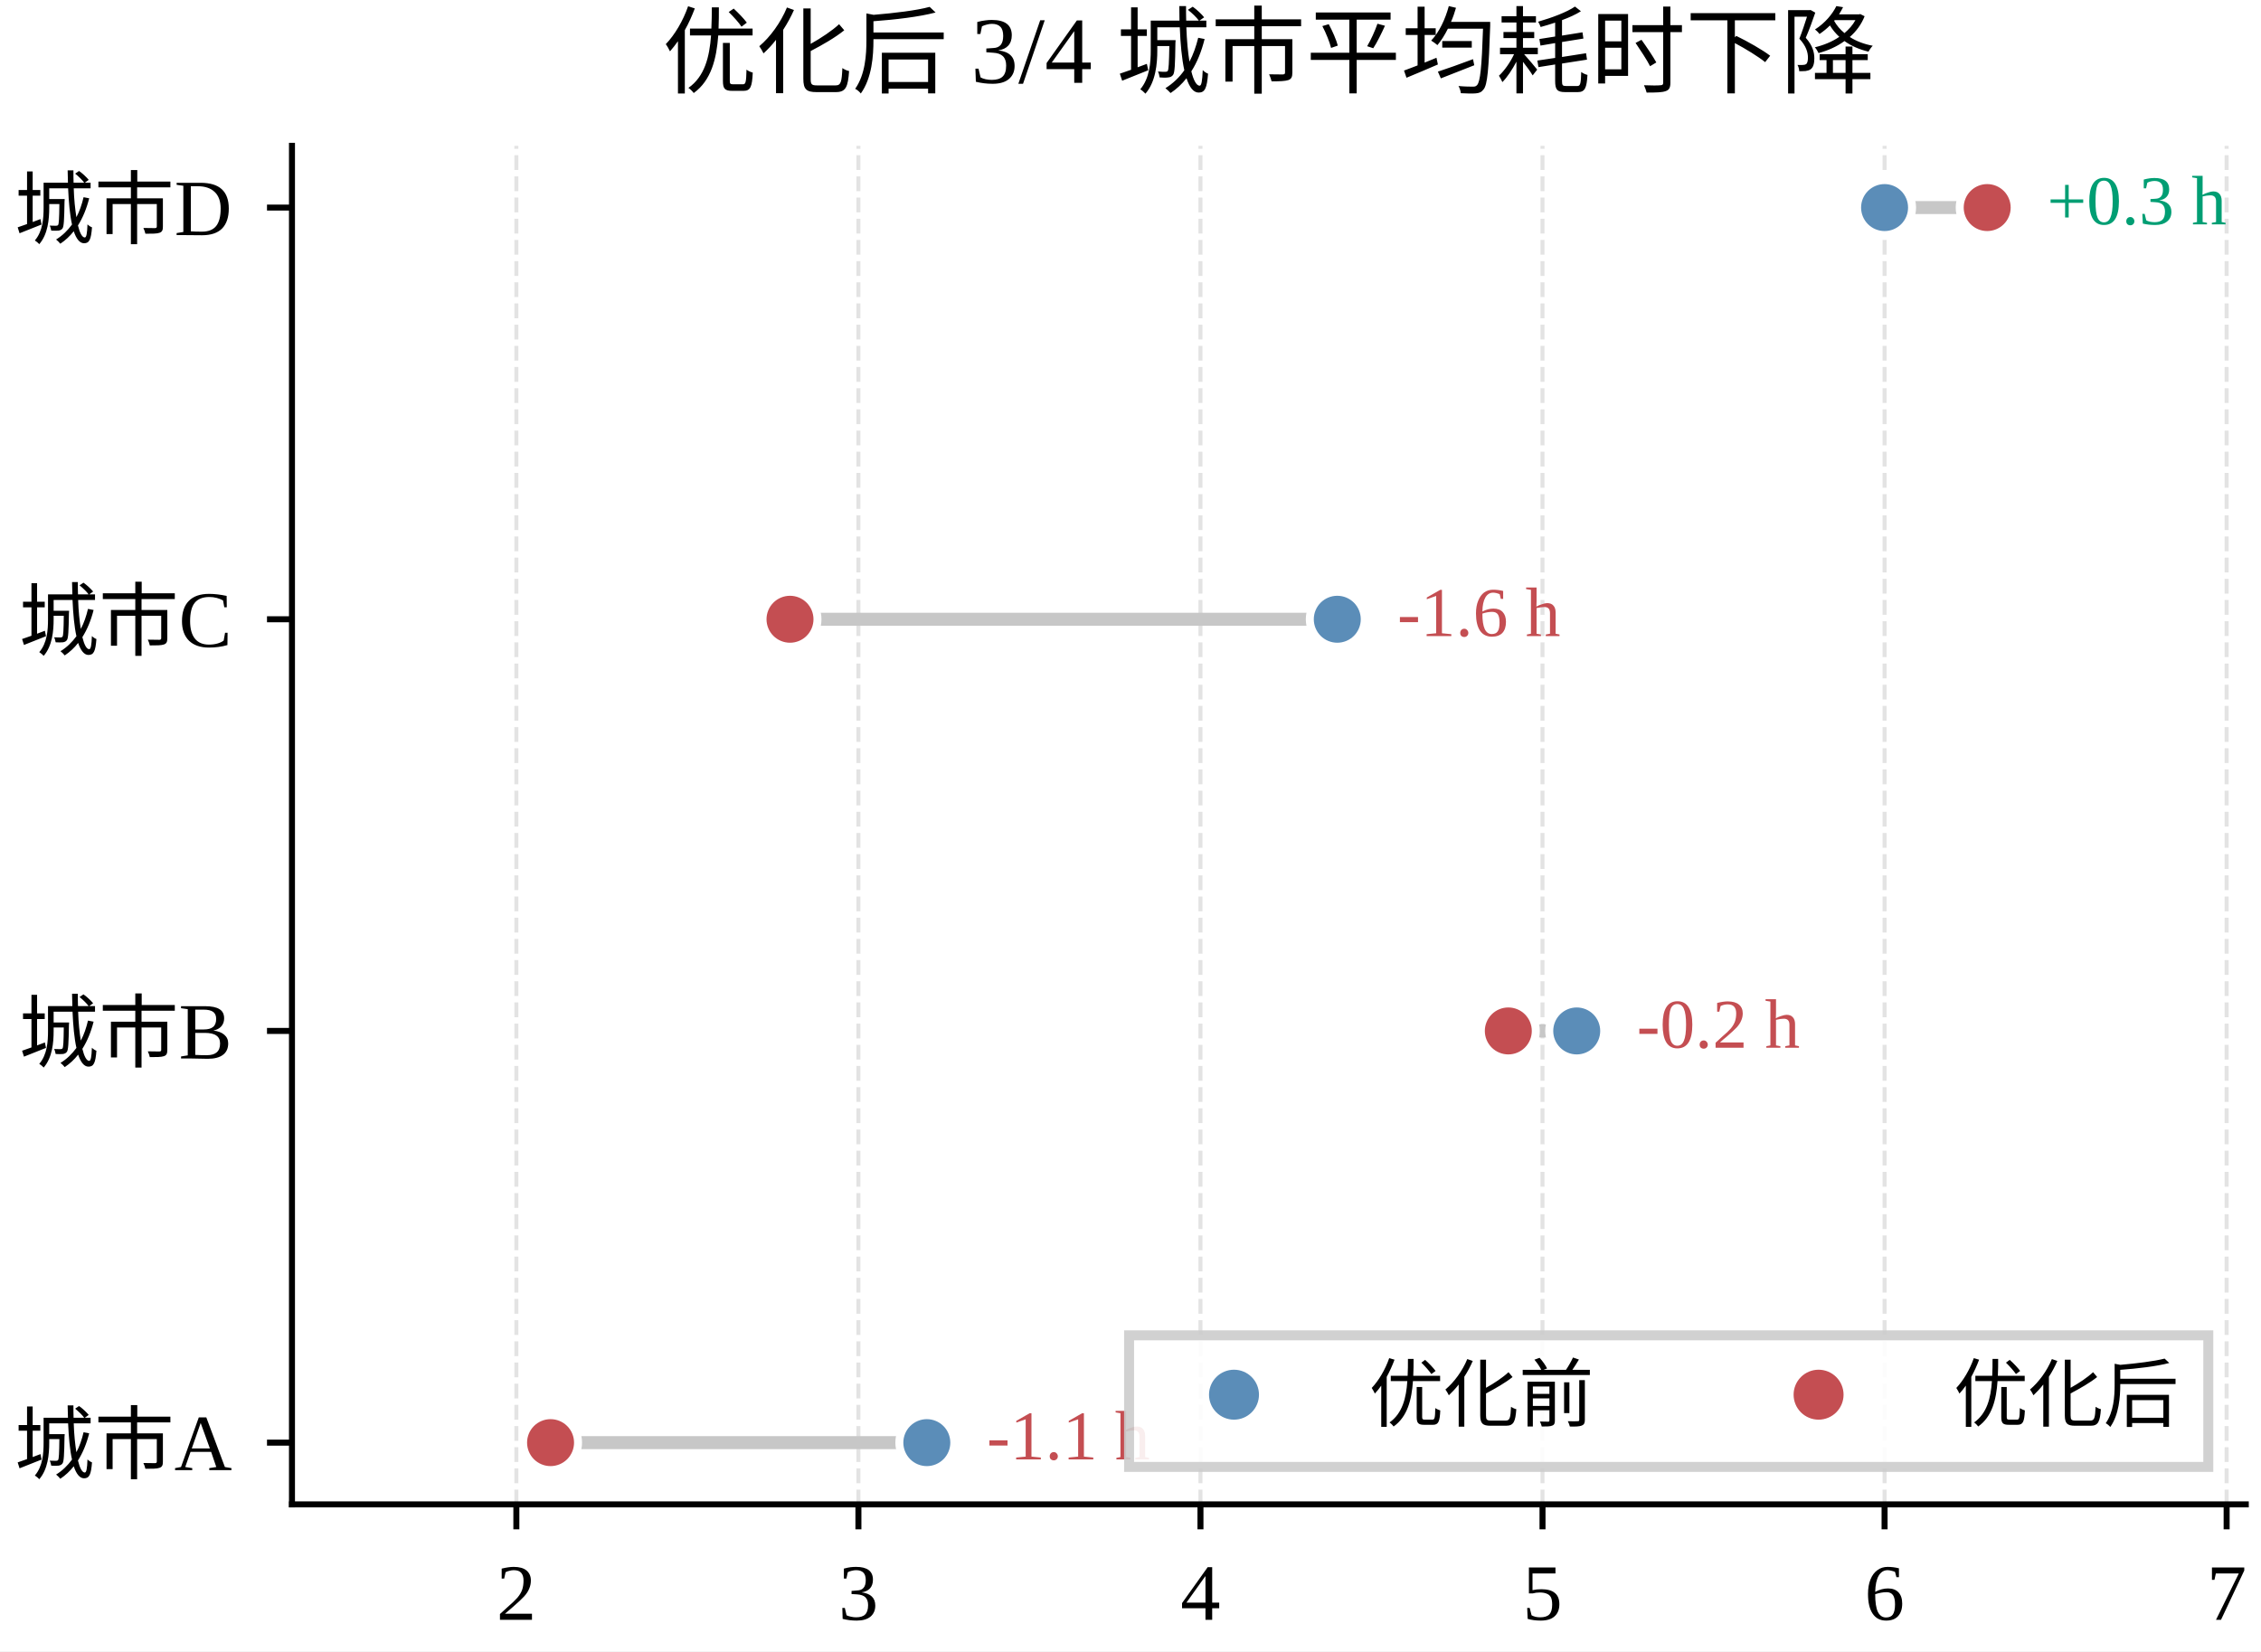
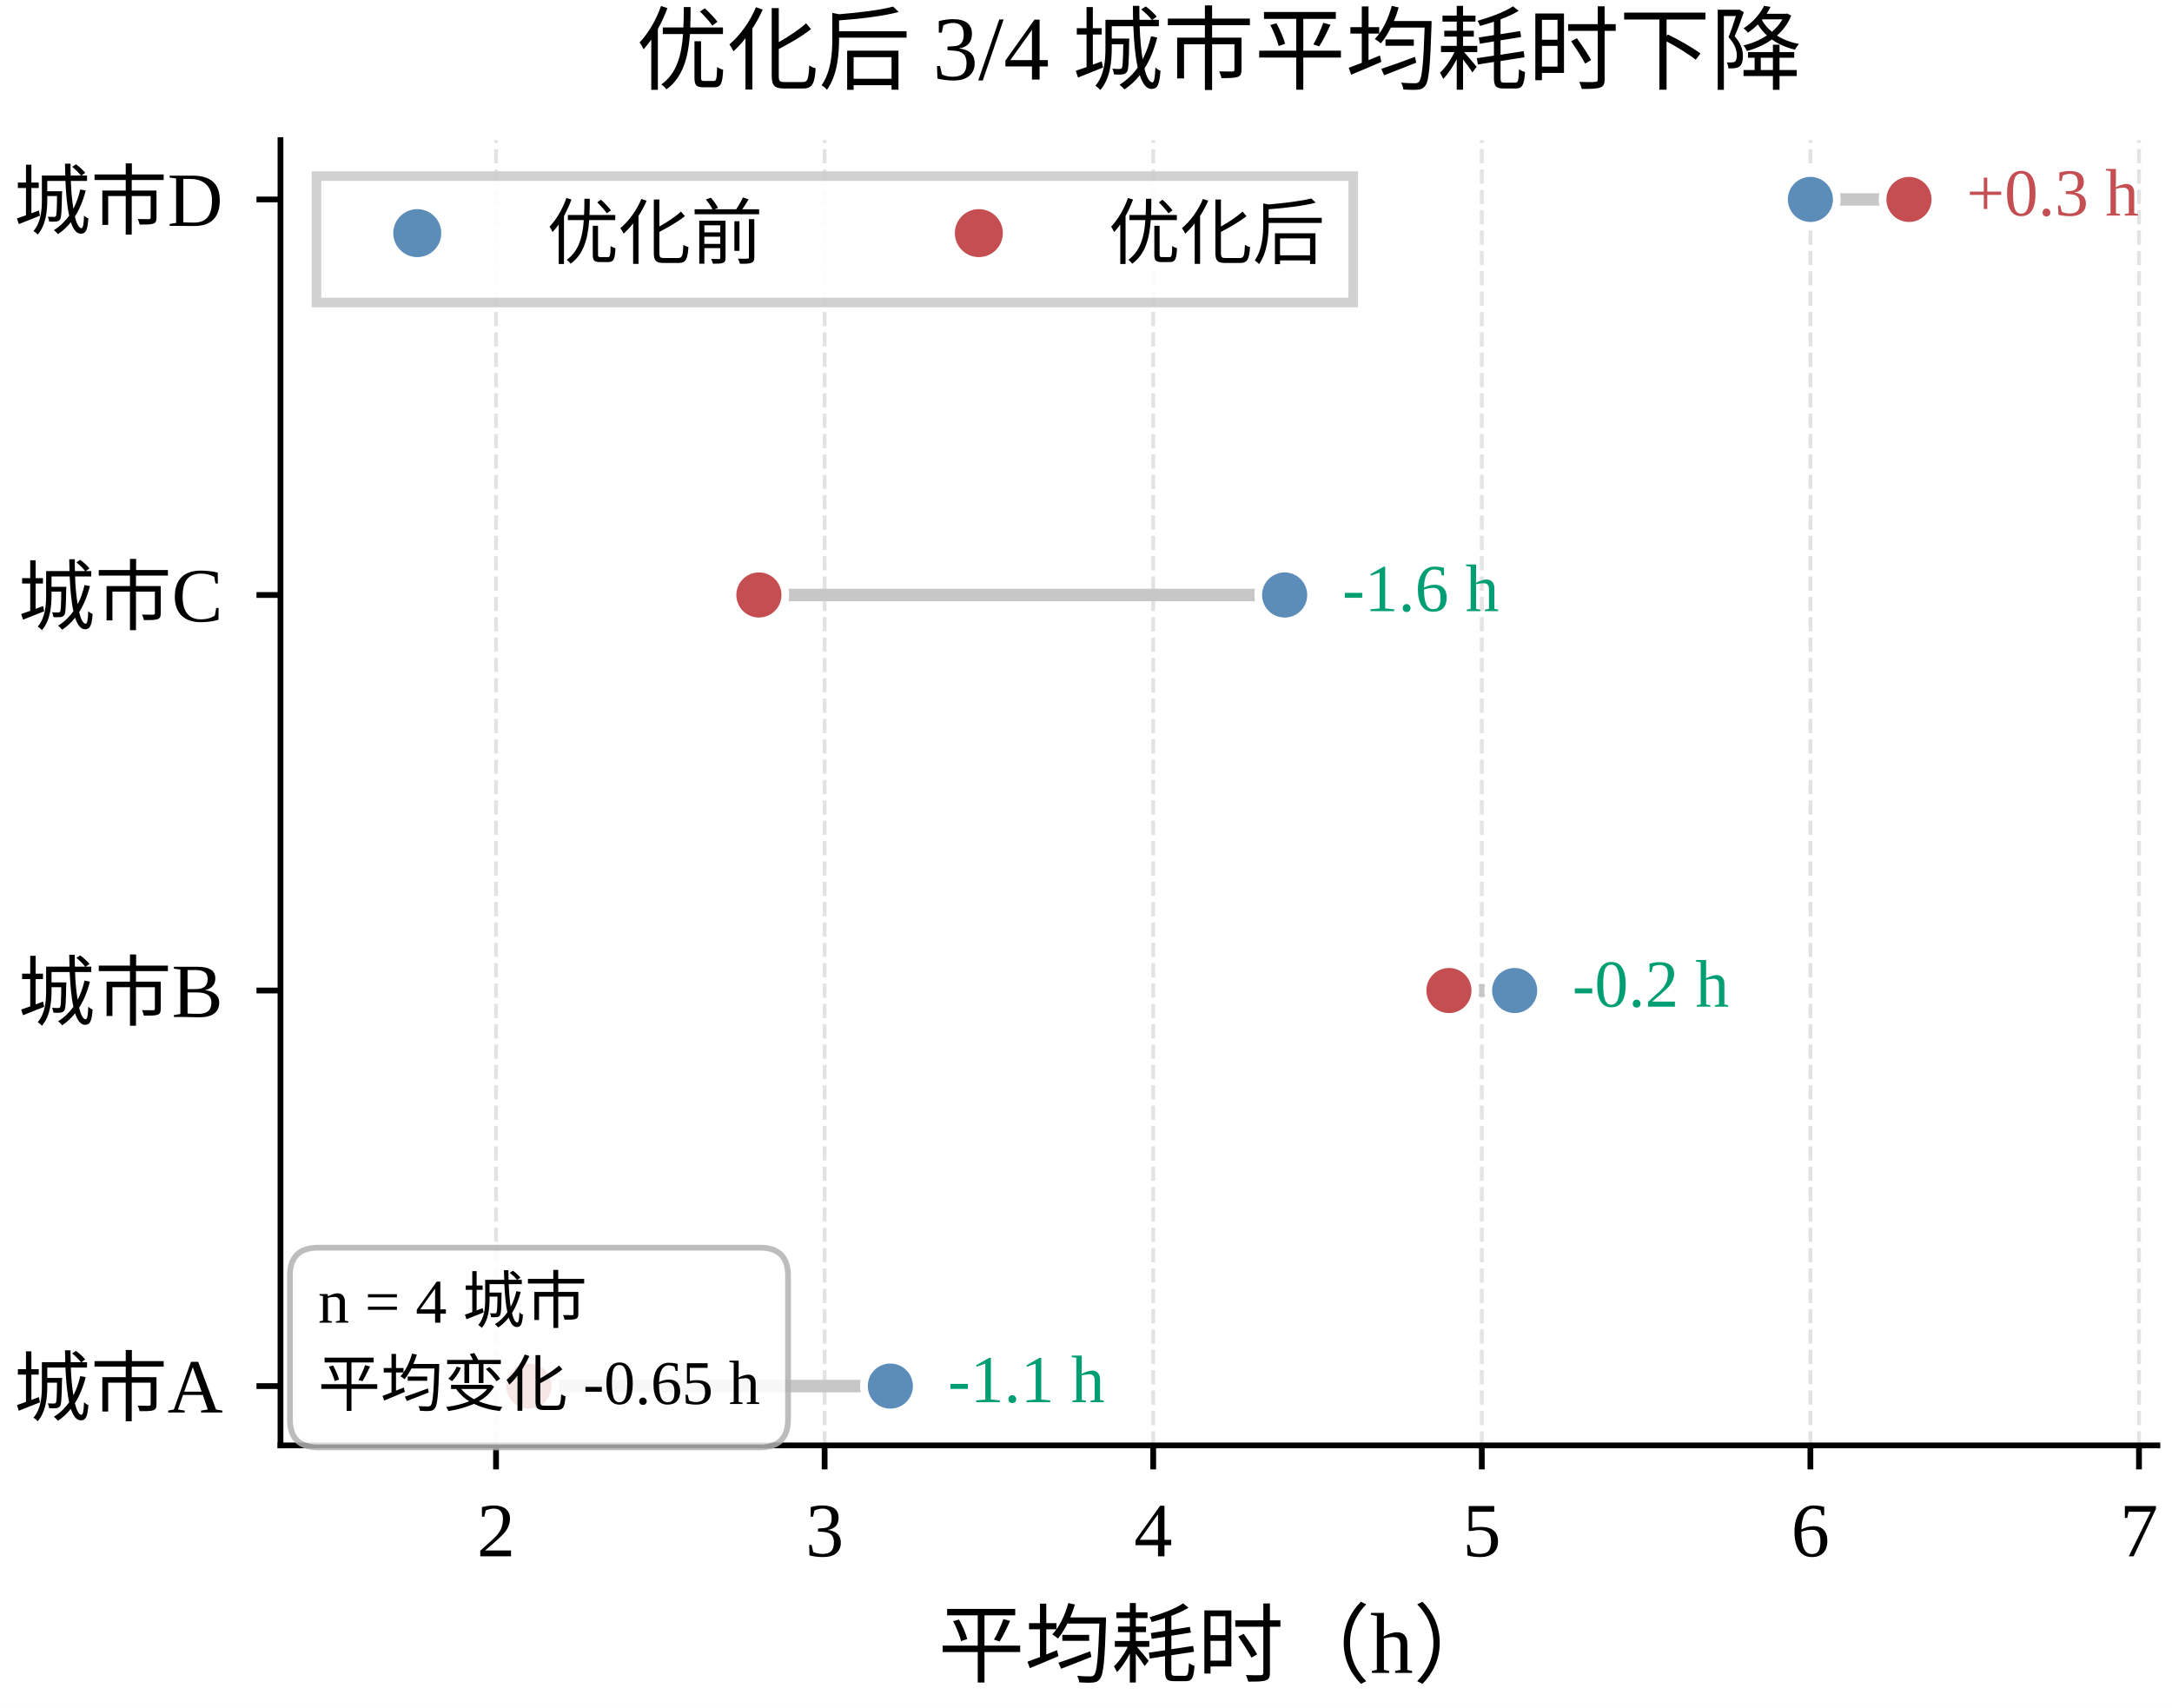
- <svg xmlns="http://www.w3.org/2000/svg" xmlns:xlink="http://www.w3.org/1999/xlink" width="226.26pt" height="165.282pt" viewBox="0 0 226.26 165.282" version="1.1">
+ <svg xmlns="http://www.w3.org/2000/svg" xmlns:xlink="http://www.w3.org/1999/xlink" width="226.26pt" height="177.922pt" viewBox="0 0 226.26 177.922" version="1.1">
  <defs>
    <style type="text/css">*{stroke-linejoin: round; stroke-linecap: butt}</style>
  </defs>
  <g id="figure_1">
    <g id="patch_1">
-       <path d="M 0 165.282  L 226.26 165.282  L 226.26 0  L 0 0  z " style="fill: #ffffff" />
+       <path d="M 0 177.922  L 226.26 177.922  L 226.26 0  L 0 0  z " style="fill: #ffffff" />
    </g>
    <g id="axes_1">
      <g id="patch_2">
        <path d="M 29.218 150.575  L 224.737 150.575  L 224.737 14.595  L 29.218 14.595  z " style="fill: #ffffff" />
      </g>
      <g id="matplotlib.axis_1">
        <g id="xtick_1">
          <g id="line2d_1">
-             <path d="M 51.672 150.575  L 51.672 14.595  " clip-path="url(#p9e3d8fab8c)" style="fill: none; stroke-dasharray: 1.48,0.64; stroke-dashoffset: 0; stroke: #b0b0b0; stroke-opacity: 0.35; stroke-width: 0.4" />
+             <path d="M 51.672 150.575  L 51.672 14.595  " clip-path="url(#pb80d51d09b)" style="fill: none; stroke-dasharray: 1.48,0.64; stroke-dashoffset: 0; stroke: #b0b0b0; stroke-opacity: 0.35; stroke-width: 0.4" />
          </g>
          <g id="line2d_2">
            <defs>
-               <path id="m5805999741" d="M 0 0  L 0 2.5  " style="stroke: #000000; stroke-width: 0.6" />
+               <path id="ma68dd9af04" d="M 0 0  L 0 2.5  " style="stroke: #000000; stroke-width: 0.6" />
            </defs>
            <g>
-               <use xlink:href="#m5805999741" x="51.672" y="150.575" style="stroke: #000000; stroke-width: 0.6" />
+               <use xlink:href="#ma68dd9af04" x="51.672" y="150.575" style="stroke: #000000; stroke-width: 0.6" />
            </g>
          </g>
          <g id="text_1">
            <text style="font-size: 8px; font-family: 'Times New Roman', 'STIXGeneral', 'DejaVu Serif', 'Source Han Serif SC', 'SimSun', 'STSong', 'SimHei', 'Microsoft YaHei'; text-anchor: middle" x="51.672" y="162.13" transform="rotate(-0 51.67214 162.1305)">2</text>
          </g>
        </g>
        <g id="xtick_2">
          <g id="line2d_3">
-             <path d="M 85.902 150.575  L 85.902 14.595  " clip-path="url(#p9e3d8fab8c)" style="fill: none; stroke-dasharray: 1.48,0.64; stroke-dashoffset: 0; stroke: #b0b0b0; stroke-opacity: 0.35; stroke-width: 0.4" />
+             <path d="M 85.902 150.575  L 85.902 14.595  " clip-path="url(#pb80d51d09b)" style="fill: none; stroke-dasharray: 1.48,0.64; stroke-dashoffset: 0; stroke: #b0b0b0; stroke-opacity: 0.35; stroke-width: 0.4" />
          </g>
          <g id="line2d_4">
            <g>
-               <use xlink:href="#m5805999741" x="85.902" y="150.575" style="stroke: #000000; stroke-width: 0.6" />
+               <use xlink:href="#ma68dd9af04" x="85.902" y="150.575" style="stroke: #000000; stroke-width: 0.6" />
            </g>
          </g>
          <g id="text_2">
            <text style="font-size: 8px; font-family: 'Times New Roman', 'STIXGeneral', 'DejaVu Serif', 'Source Han Serif SC', 'SimSun', 'STSong', 'SimHei', 'Microsoft YaHei'; text-anchor: middle" x="85.902" y="162.13" transform="rotate(-0 85.90178 162.1305)">3</text>
          </g>
        </g>
        <g id="xtick_3">
          <g id="line2d_5">
-             <path d="M 120.131 150.575  L 120.131 14.595  " clip-path="url(#p9e3d8fab8c)" style="fill: none; stroke-dasharray: 1.48,0.64; stroke-dashoffset: 0; stroke: #b0b0b0; stroke-opacity: 0.35; stroke-width: 0.4" />
+             <path d="M 120.131 150.575  L 120.131 14.595  " clip-path="url(#pb80d51d09b)" style="fill: none; stroke-dasharray: 1.48,0.64; stroke-dashoffset: 0; stroke: #b0b0b0; stroke-opacity: 0.35; stroke-width: 0.4" />
          </g>
          <g id="line2d_6">
            <g>
-               <use xlink:href="#m5805999741" x="120.131" y="150.575" style="stroke: #000000; stroke-width: 0.6" />
+               <use xlink:href="#ma68dd9af04" x="120.131" y="150.575" style="stroke: #000000; stroke-width: 0.6" />
            </g>
          </g>
          <g id="text_3">
            <text style="font-size: 8px; font-family: 'Times New Roman', 'STIXGeneral', 'DejaVu Serif', 'Source Han Serif SC', 'SimSun', 'STSong', 'SimHei', 'Microsoft YaHei'; text-anchor: middle" x="120.131" y="162.13" transform="rotate(-0 120.1314 162.1305)">4</text>
          </g>
        </g>
        <g id="xtick_4">
          <g id="line2d_7">
-             <path d="M 154.361 150.575  L 154.361 14.595  " clip-path="url(#p9e3d8fab8c)" style="fill: none; stroke-dasharray: 1.48,0.64; stroke-dashoffset: 0; stroke: #b0b0b0; stroke-opacity: 0.35; stroke-width: 0.4" />
+             <path d="M 154.361 150.575  L 154.361 14.595  " clip-path="url(#pb80d51d09b)" style="fill: none; stroke-dasharray: 1.48,0.64; stroke-dashoffset: 0; stroke: #b0b0b0; stroke-opacity: 0.35; stroke-width: 0.4" />
          </g>
          <g id="line2d_8">
            <g>
-               <use xlink:href="#m5805999741" x="154.361" y="150.575" style="stroke: #000000; stroke-width: 0.6" />
+               <use xlink:href="#ma68dd9af04" x="154.361" y="150.575" style="stroke: #000000; stroke-width: 0.6" />
            </g>
          </g>
          <g id="text_4">
            <text style="font-size: 8px; font-family: 'Times New Roman', 'STIXGeneral', 'DejaVu Serif', 'Source Han Serif SC', 'SimSun', 'STSong', 'SimHei', 'Microsoft YaHei'; text-anchor: middle" x="154.361" y="162.13" transform="rotate(-0 154.3611 162.1305)">5</text>
          </g>
        </g>
        <g id="xtick_5">
          <g id="line2d_9">
-             <path d="M 188.591 150.575  L 188.591 14.595  " clip-path="url(#p9e3d8fab8c)" style="fill: none; stroke-dasharray: 1.48,0.64; stroke-dashoffset: 0; stroke: #b0b0b0; stroke-opacity: 0.35; stroke-width: 0.4" />
+             <path d="M 188.591 150.575  L 188.591 14.595  " clip-path="url(#pb80d51d09b)" style="fill: none; stroke-dasharray: 1.48,0.64; stroke-dashoffset: 0; stroke: #b0b0b0; stroke-opacity: 0.35; stroke-width: 0.4" />
          </g>
          <g id="line2d_10">
            <g>
-               <use xlink:href="#m5805999741" x="188.591" y="150.575" style="stroke: #000000; stroke-width: 0.6" />
+               <use xlink:href="#ma68dd9af04" x="188.591" y="150.575" style="stroke: #000000; stroke-width: 0.6" />
            </g>
          </g>
          <g id="text_5">
            <text style="font-size: 8px; font-family: 'Times New Roman', 'STIXGeneral', 'DejaVu Serif', 'Source Han Serif SC', 'SimSun', 'STSong', 'SimHei', 'Microsoft YaHei'; text-anchor: middle" x="188.591" y="162.13" transform="rotate(-0 188.5907 162.1305)">6</text>
          </g>
        </g>
        <g id="xtick_6">
          <g id="line2d_11">
-             <path d="M 222.82 150.575  L 222.82 14.595  " clip-path="url(#p9e3d8fab8c)" style="fill: none; stroke-dasharray: 1.48,0.64; stroke-dashoffset: 0; stroke: #b0b0b0; stroke-opacity: 0.35; stroke-width: 0.4" />
+             <path d="M 222.82 150.575  L 222.82 14.595  " clip-path="url(#pb80d51d09b)" style="fill: none; stroke-dasharray: 1.48,0.64; stroke-dashoffset: 0; stroke: #b0b0b0; stroke-opacity: 0.35; stroke-width: 0.4" />
          </g>
          <g id="line2d_12">
            <g>
-               <use xlink:href="#m5805999741" x="222.82" y="150.575" style="stroke: #000000; stroke-width: 0.6" />
+               <use xlink:href="#ma68dd9af04" x="222.82" y="150.575" style="stroke: #000000; stroke-width: 0.6" />
            </g>
          </g>
          <g id="text_6">
            <text style="font-size: 8px; font-family: 'Times New Roman', 'STIXGeneral', 'DejaVu Serif', 'Source Han Serif SC', 'SimSun', 'STSong', 'SimHei', 'Microsoft YaHei'; text-anchor: middle" x="222.82" y="162.13" transform="rotate(-0 222.8203 162.1305)">7</text>
          </g>
+         </g>
+         <g id="text_7">
+           <text style="font-size: 9px; font-family: 'Times New Roman', 'STIXGeneral', 'DejaVu Serif', 'Source Han Serif SC', 'SimSun', 'STSong', 'SimHei', 'Microsoft YaHei'; text-anchor: middle" x="126.977" y="174.557" transform="rotate(-0 126.9773 174.5566)">平均耗时（h）</text>
        </g>
      </g>
      <g id="matplotlib.axis_2">
        <g id="ytick_1">
          <g id="line2d_13">
            <defs>
-               <path id="mdbaede2369" d="M 0 0  L -2.5 0  " style="stroke: #000000; stroke-width: 0.6" />
+               <path id="ma9b8d0d98f" d="M 0 0  L -2.5 0  " style="stroke: #000000; stroke-width: 0.6" />
            </defs>
            <g>
-               <use xlink:href="#mdbaede2369" x="29.218" y="144.395" style="stroke: #000000; stroke-width: 0.6" />
-             </g>
-           </g>
-           <g id="text_7">
+               <use xlink:href="#ma9b8d0d98f" x="29.218" y="144.395" style="stroke: #000000; stroke-width: 0.6" />
+             </g>
+           </g>
+           <g id="text_8">
            <text style="font-size: 8px; font-family: 'Times New Roman', 'STIXGeneral', 'DejaVu Serif', 'Source Han Serif SC', 'SimSun', 'STSong', 'SimHei', 'Microsoft YaHei'; text-anchor: end" x="23.218" y="147.403" transform="rotate(-0 23.2175 147.4033)">城市A</text>
          </g>
        </g>
        <g id="ytick_2">
          <g id="line2d_14">
            <g>
-               <use xlink:href="#mdbaede2369" x="29.218" y="103.188" style="stroke: #000000; stroke-width: 0.6" />
-             </g>
-           </g>
-           <g id="text_8">
+               <use xlink:href="#ma9b8d0d98f" x="29.218" y="103.188" style="stroke: #000000; stroke-width: 0.6" />
+             </g>
+           </g>
+           <g id="text_9">
            <text style="font-size: 8px; font-family: 'Times New Roman', 'STIXGeneral', 'DejaVu Serif', 'Source Han Serif SC', 'SimSun', 'STSong', 'SimHei', 'Microsoft YaHei'; text-anchor: end" x="23.218" y="106.197" transform="rotate(-0 23.2175 106.197)">城市B</text>
          </g>
        </g>
        <g id="ytick_3">
          <g id="line2d_15">
            <g>
-               <use xlink:href="#mdbaede2369" x="29.218" y="61.982" style="stroke: #000000; stroke-width: 0.6" />
-             </g>
-           </g>
-           <g id="text_9">
+               <use xlink:href="#ma9b8d0d98f" x="29.218" y="61.982" style="stroke: #000000; stroke-width: 0.6" />
+             </g>
+           </g>
+           <g id="text_10">
            <text style="font-size: 8px; font-family: 'Times New Roman', 'STIXGeneral', 'DejaVu Serif', 'Source Han Serif SC', 'SimSun', 'STSong', 'SimHei', 'Microsoft YaHei'; text-anchor: end" x="23.218" y="64.991" transform="rotate(-0 23.2175 64.99068)">城市C</text>
          </g>
        </g>
        <g id="ytick_4">
          <g id="line2d_16">
            <g>
-               <use xlink:href="#mdbaede2369" x="29.218" y="20.776" style="stroke: #000000; stroke-width: 0.6" />
-             </g>
-           </g>
-           <g id="text_10">
+               <use xlink:href="#ma9b8d0d98f" x="29.218" y="20.776" style="stroke: #000000; stroke-width: 0.6" />
+             </g>
+           </g>
+           <g id="text_11">
            <text style="font-size: 8px; font-family: 'Times New Roman', 'STIXGeneral', 'DejaVu Serif', 'Source Han Serif SC', 'SimSun', 'STSong', 'SimHei', 'Microsoft YaHei'; text-anchor: end" x="23.218" y="23.784" transform="rotate(-0 23.2175 23.78438)">城市D</text>
          </g>
        </g>
      </g>
      <g id="line2d_17">
-         <path d="M 92.748 144.395  L 55.095 144.395  " clip-path="url(#p9e3d8fab8c)" style="fill: none; stroke: #c7c7c7; stroke-width: 1.3; stroke-linecap: square" />
+         <path d="M 92.748 144.395  L 55.095 144.395  " clip-path="url(#pb80d51d09b)" style="fill: none; stroke: #c7c7c7; stroke-width: 1.3; stroke-linecap: square" />
      </g>
      <g id="line2d_18">
-         <path d="M 157.784 103.188  L 150.938 103.188  " clip-path="url(#p9e3d8fab8c)" style="fill: none; stroke: #c7c7c7; stroke-width: 1.3; stroke-linecap: square" />
+         <path d="M 157.784 103.188  L 150.938 103.188  " clip-path="url(#pb80d51d09b)" style="fill: none; stroke: #c7c7c7; stroke-width: 1.3; stroke-linecap: square" />
      </g>
      <g id="line2d_19">
-         <path d="M 133.823 61.982  L 79.056 61.982  " clip-path="url(#p9e3d8fab8c)" style="fill: none; stroke: #c7c7c7; stroke-width: 1.3; stroke-linecap: square" />
+         <path d="M 133.823 61.982  L 79.056 61.982  " clip-path="url(#pb80d51d09b)" style="fill: none; stroke: #c7c7c7; stroke-width: 1.3; stroke-linecap: square" />
      </g>
      <g id="line2d_20">
-         <path d="M 188.591 20.776  L 198.86 20.776  " clip-path="url(#p9e3d8fab8c)" style="fill: none; stroke: #c7c7c7; stroke-width: 1.3; stroke-linecap: square" />
+         <path d="M 188.591 20.776  L 198.86 20.776  " clip-path="url(#pb80d51d09b)" style="fill: none; stroke: #c7c7c7; stroke-width: 1.3; stroke-linecap: square" />
      </g>
      <g id="line2d_21" />
      <g id="line2d_22" />
      <g id="patch_3">
        <path d="M 29.218 150.575  L 29.218 14.595  " style="fill: none; stroke: #000000; stroke-width: 0.6; stroke-linejoin: miter; stroke-linecap: square" />
      </g>
      <g id="patch_4">
        <path d="M 29.218 150.575  L 224.737 150.575  " style="fill: none; stroke: #000000; stroke-width: 0.6; stroke-linejoin: miter; stroke-linecap: square" />
      </g>
      <g id="line2d_23">
        <defs>
-           <path id="m16d9fd5d95" d="M 0 2.75  C 0.729 2.75 1.429 2.46 1.945 1.945  C 2.46 1.429 2.75 0.729 2.75 0  C 2.75 -0.729 2.46 -1.429 1.945 -1.945  C 1.429 -2.46 0.729 -2.75 0 -2.75  C -0.729 -2.75 -1.429 -2.46 -1.945 -1.945  C -2.46 -1.429 -2.75 -0.729 -2.75 0  C -2.75 0.729 -2.46 1.429 -1.945 1.945  C -1.429 2.46 -0.729 2.75 0 2.75  z " style="stroke: #ffffff; stroke-width: 0.8" />
+           <path id="me31aa45eb0" d="M 0 2.75  C 0.729 2.75 1.429 2.46 1.945 1.945  C 2.46 1.429 2.75 0.729 2.75 0  C 2.75 -0.729 2.46 -1.429 1.945 -1.945  C 1.429 -2.46 0.729 -2.75 0 -2.75  C -0.729 -2.75 -1.429 -2.46 -1.945 -1.945  C -2.46 -1.429 -2.75 -0.729 -2.75 0  C -2.75 0.729 -2.46 1.429 -1.945 1.945  C -1.429 2.46 -0.729 2.75 0 2.75  z " style="stroke: #ffffff; stroke-width: 0.8" />
        </defs>
-         <g clip-path="url(#p9e3d8fab8c)">
-           <use xlink:href="#m16d9fd5d95" x="92.748" y="144.395" style="fill: #5b8db8; stroke: #ffffff; stroke-width: 0.8" />
+         <g clip-path="url(#pb80d51d09b)">
+           <use xlink:href="#me31aa45eb0" x="92.748" y="144.395" style="fill: #5b8db8; stroke: #ffffff; stroke-width: 0.8" />
        </g>
      </g>
      <g id="line2d_24">
        <defs>
-           <path id="mc79fc529f8" d="M 0 2.75  C 0.729 2.75 1.429 2.46 1.945 1.945  C 2.46 1.429 2.75 0.729 2.75 0  C 2.75 -0.729 2.46 -1.429 1.945 -1.945  C 1.429 -2.46 0.729 -2.75 0 -2.75  C -0.729 -2.75 -1.429 -2.46 -1.945 -1.945  C -2.46 -1.429 -2.75 -0.729 -2.75 0  C -2.75 0.729 -2.46 1.429 -1.945 1.945  C -1.429 2.46 -0.729 2.75 0 2.75  z " style="stroke: #ffffff; stroke-width: 0.8" />
+           <path id="ma2a13602b7" d="M 0 2.75  C 0.729 2.75 1.429 2.46 1.945 1.945  C 2.46 1.429 2.75 0.729 2.75 0  C 2.75 -0.729 2.46 -1.429 1.945 -1.945  C 1.429 -2.46 0.729 -2.75 0 -2.75  C -0.729 -2.75 -1.429 -2.46 -1.945 -1.945  C -2.46 -1.429 -2.75 -0.729 -2.75 0  C -2.75 0.729 -2.46 1.429 -1.945 1.945  C -1.429 2.46 -0.729 2.75 0 2.75  z " style="stroke: #ffffff; stroke-width: 0.8" />
        </defs>
-         <g clip-path="url(#p9e3d8fab8c)">
-           <use xlink:href="#mc79fc529f8" x="55.095" y="144.395" style="fill: #c44e52; stroke: #ffffff; stroke-width: 0.8" />
-         </g>
-       </g>
-       <g id="text_11">
-         <text style="font-size: 7px; font-family: 'Times New Roman', 'STIXGeneral', 'DejaVu Serif', 'Source Han Serif SC', 'SimSun', 'STSong', 'SimHei', 'Microsoft YaHei'; text-anchor: start; fill: #c44e52" x="98.748" y="146.076" transform="rotate(-0 98.74771 146.0762)">-1.1 h</text>
+         <g clip-path="url(#pb80d51d09b)">
+           <use xlink:href="#ma2a13602b7" x="55.095" y="144.395" style="fill: #c44e52; stroke: #ffffff; stroke-width: 0.8" />
+         </g>
+       </g>
+       <g id="text_12">
+         <text style="font-size: 7px; font-family: 'Times New Roman', 'STIXGeneral', 'DejaVu Serif', 'Source Han Serif SC', 'SimSun', 'STSong', 'SimHei', 'Microsoft YaHei'; text-anchor: start; fill: #009e73" x="98.748" y="146.076" transform="rotate(-0 98.74771 146.0762)">-1.1 h</text>
      </g>
      <g id="line2d_25">
-         <g clip-path="url(#p9e3d8fab8c)">
-           <use xlink:href="#m16d9fd5d95" x="157.784" y="103.188" style="fill: #5b8db8; stroke: #ffffff; stroke-width: 0.8" />
+         <g clip-path="url(#pb80d51d09b)">
+           <use xlink:href="#me31aa45eb0" x="157.784" y="103.188" style="fill: #5b8db8; stroke: #ffffff; stroke-width: 0.8" />
        </g>
      </g>
      <g id="line2d_26">
-         <g clip-path="url(#p9e3d8fab8c)">
-           <use xlink:href="#mc79fc529f8" x="150.938" y="103.188" style="fill: #c44e52; stroke: #ffffff; stroke-width: 0.8" />
-         </g>
-       </g>
-       <g id="text_12">
-         <text style="font-size: 7px; font-family: 'Times New Roman', 'STIXGeneral', 'DejaVu Serif', 'Source Han Serif SC', 'SimSun', 'STSong', 'SimHei', 'Microsoft YaHei'; text-anchor: start; fill: #c44e52" x="163.784" y="104.87" transform="rotate(-0 163.784 104.8699)">-0.2 h</text>
+         <g clip-path="url(#pb80d51d09b)">
+           <use xlink:href="#ma2a13602b7" x="150.938" y="103.188" style="fill: #c44e52; stroke: #ffffff; stroke-width: 0.8" />
+         </g>
+       </g>
+       <g id="text_13">
+         <text style="font-size: 7px; font-family: 'Times New Roman', 'STIXGeneral', 'DejaVu Serif', 'Source Han Serif SC', 'SimSun', 'STSong', 'SimHei', 'Microsoft YaHei'; text-anchor: start; fill: #009e73" x="163.784" y="104.87" transform="rotate(-0 163.784 104.8699)">-0.2 h</text>
      </g>
      <g id="line2d_27">
-         <g clip-path="url(#p9e3d8fab8c)">
-           <use xlink:href="#m16d9fd5d95" x="133.823" y="61.982" style="fill: #5b8db8; stroke: #ffffff; stroke-width: 0.8" />
+         <g clip-path="url(#pb80d51d09b)">
+           <use xlink:href="#me31aa45eb0" x="133.823" y="61.982" style="fill: #5b8db8; stroke: #ffffff; stroke-width: 0.8" />
        </g>
      </g>
      <g id="line2d_28">
-         <g clip-path="url(#p9e3d8fab8c)">
-           <use xlink:href="#mc79fc529f8" x="79.056" y="61.982" style="fill: #c44e52; stroke: #ffffff; stroke-width: 0.8" />
-         </g>
-       </g>
-       <g id="text_13">
-         <text style="font-size: 7px; font-family: 'Times New Roman', 'STIXGeneral', 'DejaVu Serif', 'Source Han Serif SC', 'SimSun', 'STSong', 'SimHei', 'Microsoft YaHei'; text-anchor: start; fill: #c44e52" x="139.823" y="63.664" transform="rotate(-0 139.8233 63.66357)">-1.6 h</text>
+         <g clip-path="url(#pb80d51d09b)">
+           <use xlink:href="#ma2a13602b7" x="79.056" y="61.982" style="fill: #c44e52; stroke: #ffffff; stroke-width: 0.8" />
+         </g>
+       </g>
+       <g id="text_14">
+         <text style="font-size: 7px; font-family: 'Times New Roman', 'STIXGeneral', 'DejaVu Serif', 'Source Han Serif SC', 'SimSun', 'STSong', 'SimHei', 'Microsoft YaHei'; text-anchor: start; fill: #009e73" x="139.823" y="63.664" transform="rotate(-0 139.8233 63.66357)">-1.6 h</text>
      </g>
      <g id="line2d_29">
-         <g clip-path="url(#p9e3d8fab8c)">
-           <use xlink:href="#m16d9fd5d95" x="188.591" y="20.776" style="fill: #5b8db8; stroke: #ffffff; stroke-width: 0.8" />
+         <g clip-path="url(#pb80d51d09b)">
+           <use xlink:href="#me31aa45eb0" x="188.591" y="20.776" style="fill: #5b8db8; stroke: #ffffff; stroke-width: 0.8" />
        </g>
      </g>
      <g id="line2d_30">
-         <g clip-path="url(#p9e3d8fab8c)">
-           <use xlink:href="#mc79fc529f8" x="198.86" y="20.776" style="fill: #c44e52; stroke: #ffffff; stroke-width: 0.8" />
-         </g>
-       </g>
-       <g id="text_14">
-         <text style="font-size: 7px; font-family: 'Times New Roman', 'STIXGeneral', 'DejaVu Serif', 'Source Han Serif SC', 'SimSun', 'STSong', 'SimHei', 'Microsoft YaHei'; text-anchor: start; fill: #009e73" x="204.86" y="22.457" transform="rotate(-0 204.8596 22.45727)">+0.3 h</text>
+         <g clip-path="url(#pb80d51d09b)">
+           <use xlink:href="#ma2a13602b7" x="198.86" y="20.776" style="fill: #c44e52; stroke: #ffffff; stroke-width: 0.8" />
+         </g>
      </g>
      <g id="text_15">
+         <text style="font-size: 7px; font-family: 'Times New Roman', 'STIXGeneral', 'DejaVu Serif', 'Source Han Serif SC', 'SimSun', 'STSong', 'SimHei', 'Microsoft YaHei'; text-anchor: start; fill: #c44e52" x="204.86" y="22.457" transform="rotate(-0 204.8596 22.45727)">+0.3 h</text>
+       </g>
+       <g id="text_16">
        <text style="font-size: 9.5px; font-family: 'Times New Roman', 'STIXGeneral', 'DejaVu Serif', 'Source Han Serif SC', 'SimSun', 'STSong', 'SimHei', 'Microsoft YaHei'; text-anchor: middle" x="126.977" y="8.595" transform="rotate(-0 126.9773 8.594687)">优化后 3/4 城市平均耗时下降</text>
      </g>
      <g id="legend_1">
        <g id="patch_5">
-           <path d="M 112.987 146.825  L 220.987 146.825  L 220.987 133.655  L 112.987 133.655  z " style="fill: #ffffff; opacity: 0.9; stroke: #cccccc; stroke-linejoin: miter" />
+           <path d="M 32.968 31.515  L 140.968 31.515  L 140.968 18.345  L 32.968 18.345  z " style="fill: #ffffff; opacity: 0.9; stroke: #cccccc; stroke-linejoin: miter" />
        </g>
        <g id="line2d_31">
          <defs>
-             <path id="mcade8acf9c" d="M 0 2  C 0.53 2 1.039 1.789 1.414 1.414  C 1.789 1.039 2 0.53 2 0  C 2 -0.53 1.789 -1.039 1.414 -1.414  C 1.039 -1.789 0.53 -2 0 -2  C -0.53 -2 -1.039 -1.789 -1.414 -1.414  C -1.789 -1.039 -2 -0.53 -2 0  C -2 0.53 -1.789 1.039 -1.414 1.414  C -1.039 1.789 -0.53 2 0 2  z " style="stroke: #5b8db8" />
+             <path id="md814976d62" d="M 0 2  C 0.53 2 1.039 1.789 1.414 1.414  C 1.789 1.039 2 0.53 2 0  C 2 -0.53 1.789 -1.039 1.414 -1.414  C 1.039 -1.789 0.53 -2 0 -2  C -0.53 -2 -1.039 -1.789 -1.414 -1.414  C -1.789 -1.039 -2 -0.53 -2 0  C -2 0.53 -1.789 1.039 -1.414 1.414  C -1.039 1.789 -0.53 2 0 2  z " style="stroke: #5b8db8" />
          </defs>
          <g>
-             <use xlink:href="#mcade8acf9c" x="123.487" y="139.596" style="fill: #5b8db8; stroke: #5b8db8" />
-           </g>
-         </g>
-         <g id="text_16">
-           <text style="font-size: 7.5px; font-family: 'Times New Roman', 'STIXGeneral', 'DejaVu Serif', 'Source Han Serif SC', 'SimSun', 'STSong', 'SimHei', 'Microsoft YaHei'; text-anchor: start" x="136.987" y="142.221" transform="rotate(-0 136.9872 142.2212)">优化前</text>
+             <use xlink:href="#md814976d62" x="43.468" y="24.286" style="fill: #5b8db8; stroke: #5b8db8" />
+           </g>
+         </g>
+         <g id="text_17">
+           <text style="font-size: 7.5px; font-family: 'Times New Roman', 'STIXGeneral', 'DejaVu Serif', 'Source Han Serif SC', 'SimSun', 'STSong', 'SimHei', 'Microsoft YaHei'; text-anchor: start" x="56.968" y="26.911" transform="rotate(-0 56.9675 26.91109)">优化前</text>
        </g>
        <g id="line2d_32">
          <defs>
-             <path id="m65da99392b" d="M 0 2  C 0.53 2 1.039 1.789 1.414 1.414  C 1.789 1.039 2 0.53 2 0  C 2 -0.53 1.789 -1.039 1.414 -1.414  C 1.039 -1.789 0.53 -2 0 -2  C -0.53 -2 -1.039 -1.789 -1.414 -1.414  C -1.789 -1.039 -2 -0.53 -2 0  C -2 0.53 -1.789 1.039 -1.414 1.414  C -1.039 1.789 -0.53 2 0 2  z " style="stroke: #c44e52" />
+             <path id="m51b4d430e5" d="M 0 2  C 0.53 2 1.039 1.789 1.414 1.414  C 1.789 1.039 2 0.53 2 0  C 2 -0.53 1.789 -1.039 1.414 -1.414  C 1.039 -1.789 0.53 -2 0 -2  C -0.53 -2 -1.039 -1.789 -1.414 -1.414  C -1.789 -1.039 -2 -0.53 -2 0  C -2 0.53 -1.789 1.039 -1.414 1.414  C -1.039 1.789 -0.53 2 0 2  z " style="stroke: #c44e52" />
          </defs>
          <g>
-             <use xlink:href="#m65da99392b" x="181.987" y="139.596" style="fill: #c44e52; stroke: #c44e52" />
-           </g>
-         </g>
-         <g id="text_17">
-           <text style="font-size: 7.5px; font-family: 'Times New Roman', 'STIXGeneral', 'DejaVu Serif', 'Source Han Serif SC', 'SimSun', 'STSong', 'SimHei', 'Microsoft YaHei'; text-anchor: start" x="195.487" y="142.221" transform="rotate(-0 195.4872 142.2212)">优化后</text>
-         </g>
+             <use xlink:href="#m51b4d430e5" x="101.968" y="24.286" style="fill: #c44e52; stroke: #c44e52" />
+           </g>
+         </g>
+         <g id="text_18">
+           <text style="font-size: 7.5px; font-family: 'Times New Roman', 'STIXGeneral', 'DejaVu Serif', 'Source Han Serif SC', 'SimSun', 'STSong', 'SimHei', 'Microsoft YaHei'; text-anchor: start" x="115.468" y="26.911" transform="rotate(-0 115.4675 26.91109)">优化后</text>
+         </g>
+       </g>
+       <g id="text_19">
+         <g id="patch_6">
+           <path d="M 33.128 150.781  L 79.167 150.781  Q 82.092 150.781 82.092 147.856  L 82.092 132.902  Q 82.092 129.977 79.167 129.977  L 33.128 129.977  Q 30.203 129.977 30.203 132.902  L 30.203 147.856  Q 30.203 150.781 33.128 150.781  z " style="fill: #ffffff; opacity: 0.85; stroke: #b2b2b2; stroke-width: 0.6; stroke-linejoin: miter" />
+         </g>
+         <text style="font-size: 6.5px; font-family: 'Times New Roman', 'STIXGeneral', 'DejaVu Serif', 'Source Han Serif SC', 'SimSun', 'STSong', 'SimHei', 'Microsoft YaHei'" transform="translate(33.12789 137.7915)">n = 4 城市</text>
+         <text style="font-size: 6.5px; font-family: 'Times New Roman', 'STIXGeneral', 'DejaVu Serif', 'Source Han Serif SC', 'SimSun', 'STSong', 'SimHei', 'Microsoft YaHei'" transform="translate(33.12789 146.4655)">平均变化 -0.65 h</text>
      </g>
    </g>
  </g>
  <defs>
-     <clipPath id="p9e3d8fab8c">
+     <clipPath id="pb80d51d09b">
      <rect x="29.218" y="14.595" width="195.52" height="135.981" />
    </clipPath>
  </defs>
</svg>
